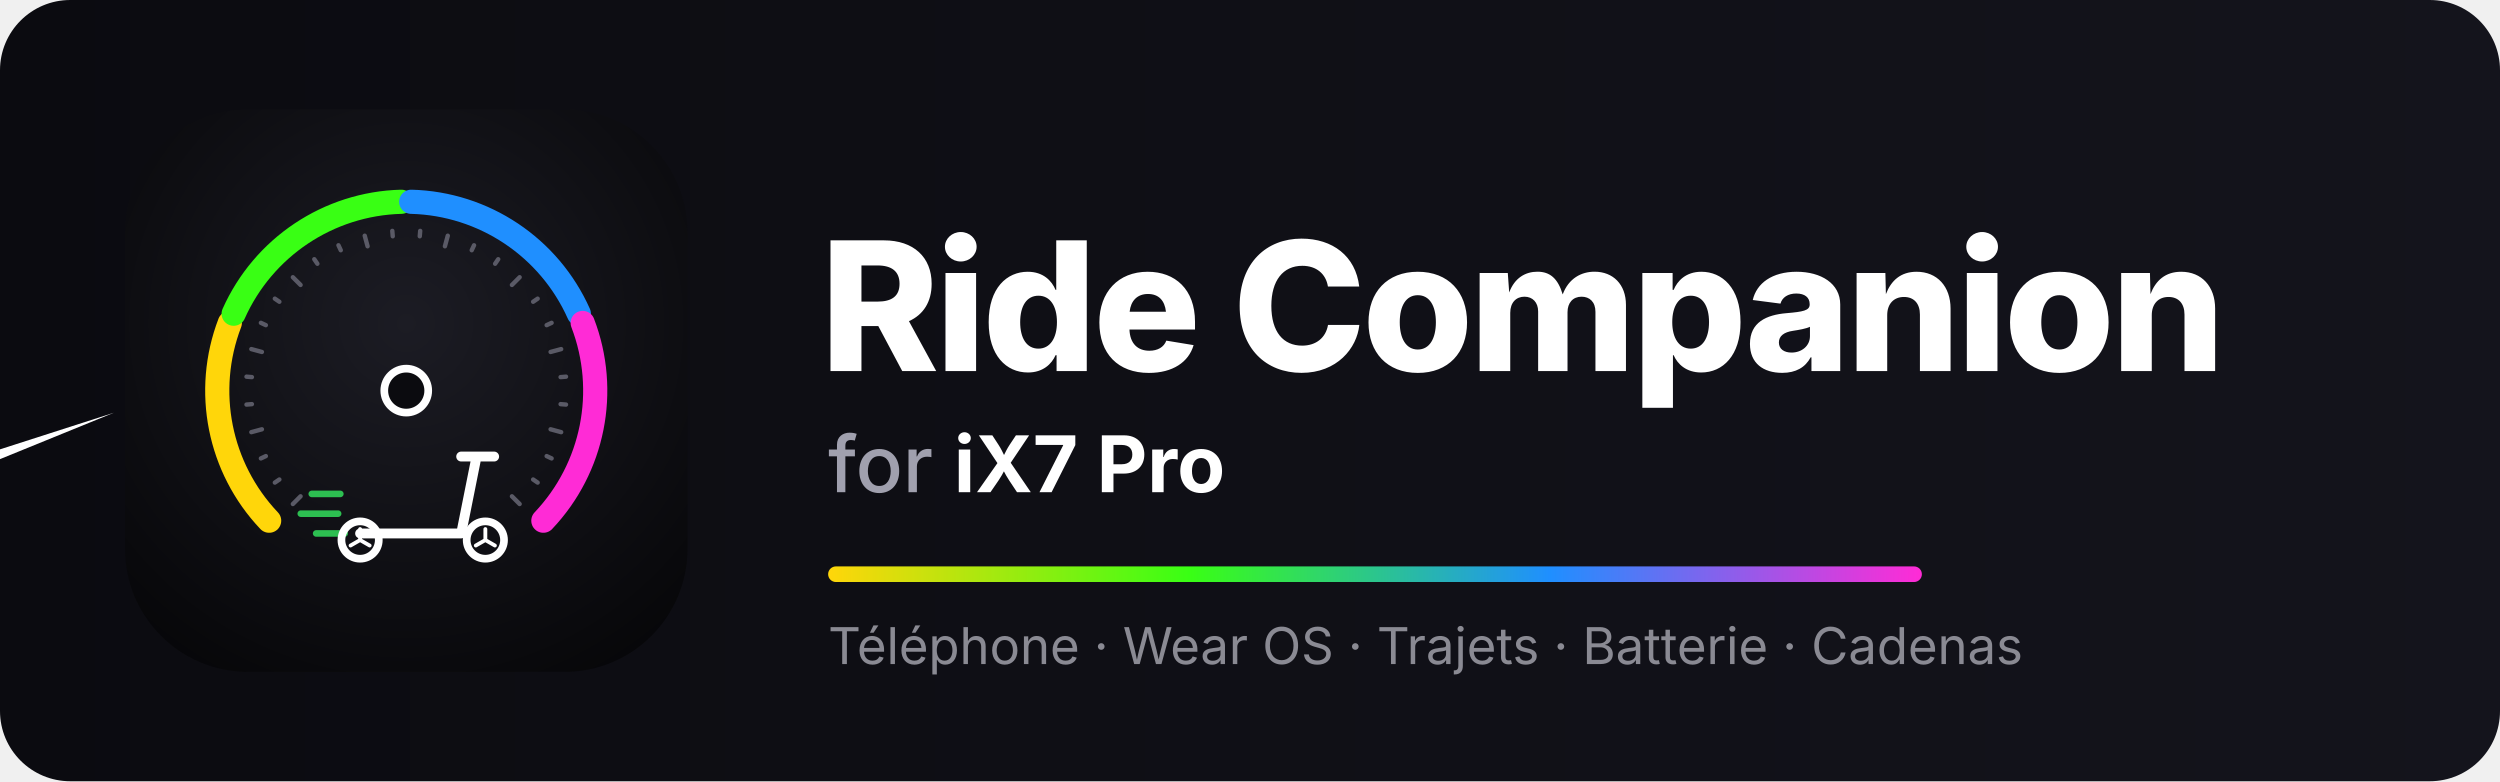
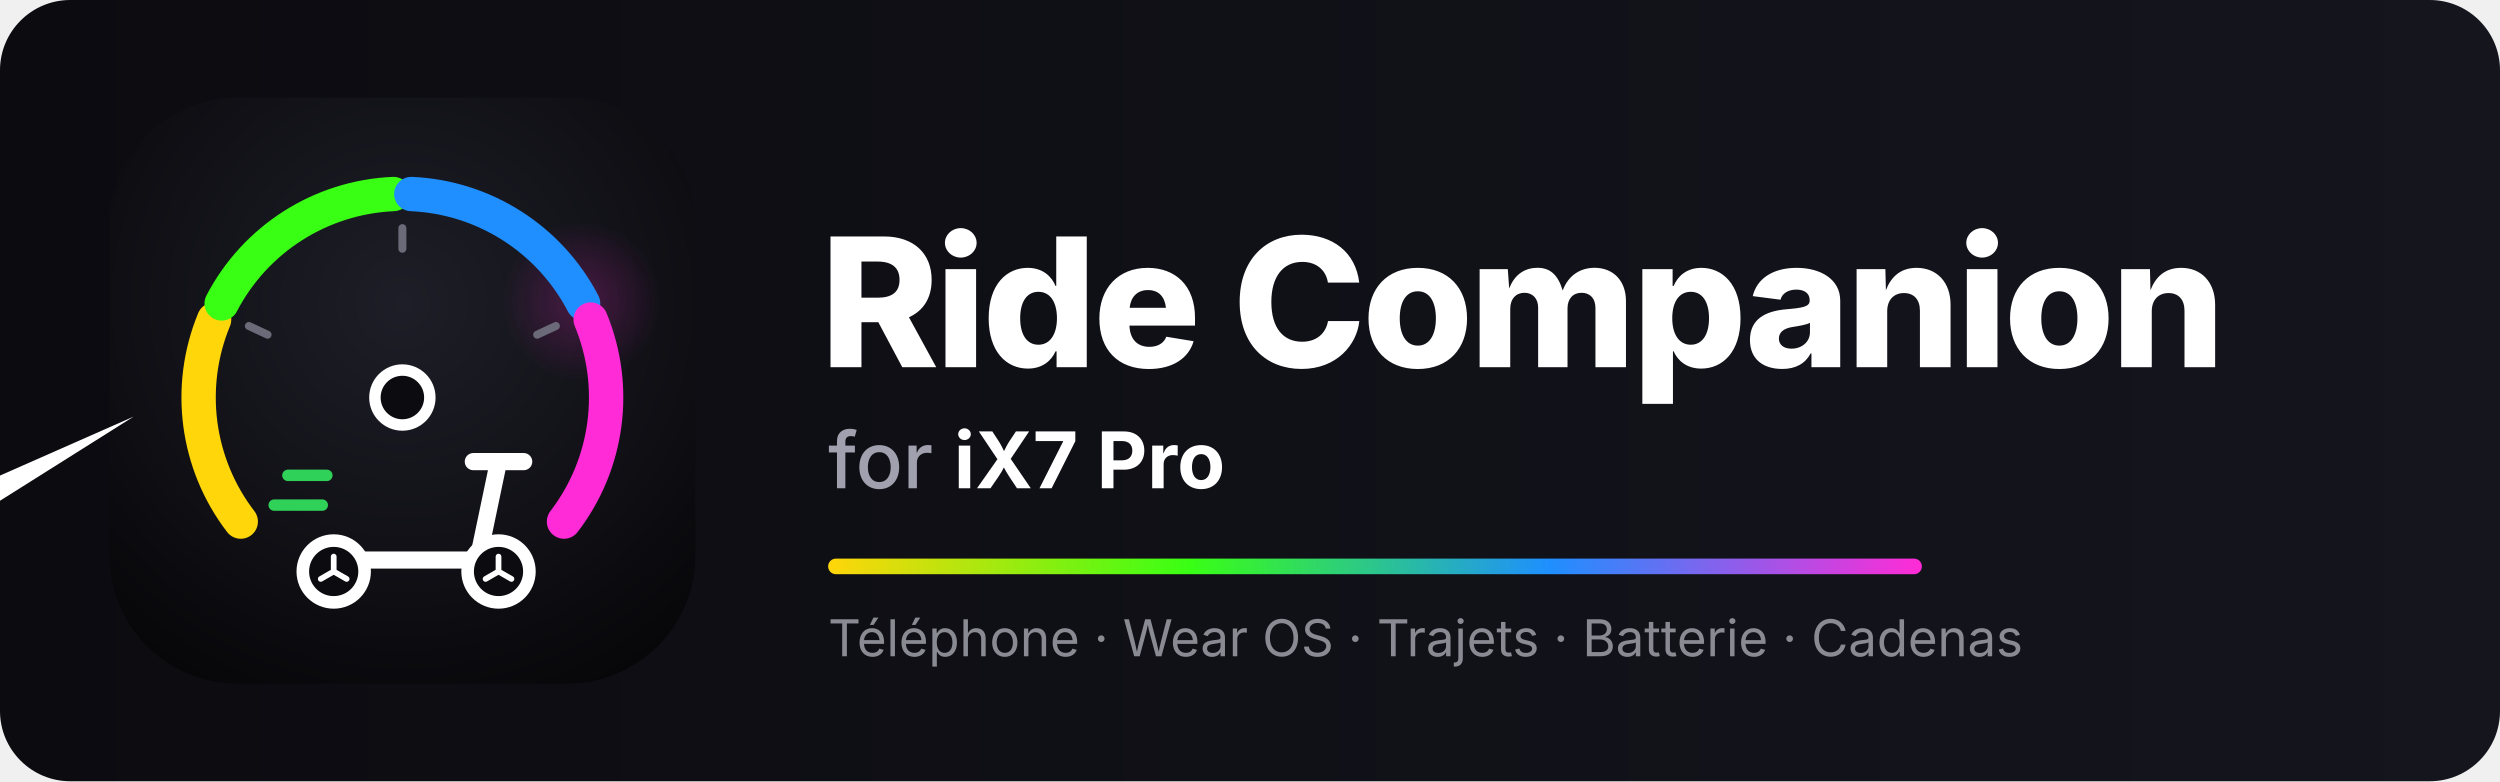
<svg xmlns="http://www.w3.org/2000/svg" viewBox="0 0 1280 400" width="1280" height="400" role="img" aria-label="Ride Companion for iX7 Pro">
  <defs>
    <linearGradient id="bb" x1="0" x2="1">
      <stop offset="0" stop-color="#0B0B10" />
-       <stop offset="1" stop-color="#14141C" />
+       <stop offset="1" stop-color="#15151E" />
    </linearGradient>
    <linearGradient id="mode" x1="0" x2="1">
      <stop offset="0" stop-color="#FFD60A" />
      <stop offset=".33" stop-color="#39FF14" />
      <stop offset=".66" stop-color="#1F8FFF" />
      <stop offset="1" stop-color="#FF2BD6" />
    </linearGradient>
  </defs>
  <rect width="1280" height="400" rx="36" fill="url(#bb)" />
-   <g transform="translate(64 56) scale(.5625)">
+   <g transform="translate(56 50) scale(.586)">
    <style>
-     .seg{fill:none;stroke-width:22;stroke-linecap:round}
-     .ticks line{stroke:#5A5A66;stroke-width:4;stroke-linecap:round}
-     @media (prefers-reduced-motion:no-preference){
-       .anim .seg{stroke-dasharray:1 1;stroke-dashoffset:1;animation:fill 4.8s cubic-bezier(.3,.7,.2,1) infinite}
-       .anim .s1{animation-delay:.12s}.anim .s2{animation-delay:.24s}.anim .s3{animation-delay:.36s}
-       .anim .needle{animation:sweep 4.8s cubic-bezier(.3,.7,.2,1) infinite}
-       .anim .wheel{animation:spin .6s linear infinite}
-       .anim .lines{animation:dash 4.8s ease-in-out infinite}
-     }
-     .needle{transform-origin:256px 256px;transform:rotate(70deg)}
-     @keyframes fill{0%{stroke-dashoffset:1}35%,80%{stroke-dashoffset:0}100%{stroke-dashoffset:1}}
-     @keyframes sweep{0%{transform:rotate(-135deg)}30%{transform:rotate(118deg)}42%{transform:rotate(62deg)}50%,80%{transform:rotate(70deg)}100%{transform:rotate(-135deg)}}
-     @keyframes spin{to{transform:rotate(360deg)}}
-     @keyframes dash{0%,20%{opacity:0;transform:translateX(30px)}40%,80%{opacity:1;transform:translateX(0)}100%{opacity:0;transform:translateX(-20px)}}
-     </style>
+   .seg{fill:none;stroke-width:30;stroke-linecap:round}
+   .tk line{stroke:#6A6A78;stroke-width:7;stroke-linecap:round}
+   .needle{transform-origin:256px 262px;transform:rotate(62deg)}
+   @media (prefers-reduced-motion:no-preference){
+     .b .seg{stroke-dasharray:1 1;stroke-dashoffset:1;animation:fill-b 5s cubic-bezier(.3,.7,.2,1) infinite}
+     .b .s1{animation-delay:.1s}.b .s2{animation-delay:.2s}.b .s3{animation-delay:.3s}
+     .b .needle{animation:sweep-b 5s cubic-bezier(.3,.7,.2,1) infinite}
+     .b .wheel{animation:spin-b .5s linear infinite}
+     .b .lines path{animation:dash-b 5s ease-in-out infinite}
+     .b .glow{animation:glow-b 5s ease-in-out infinite}
+   }
+   @keyframes fill-b{0%{stroke-dashoffset:1}32%,82%{stroke-dashoffset:0}100%{stroke-dashoffset:1}}
+   @keyframes sweep-b{0%{transform:rotate(-130deg)}28%{transform:rotate(112deg)}40%{transform:rotate(54deg)}48%,82%{transform:rotate(62deg)}100%{transform:rotate(-130deg)}}
+   @keyframes spin-b{to{transform:rotate(360deg)}}
+   @keyframes dash-b{0%,18%{opacity:0;transform:translateX(40px)}36%,82%{opacity:1;transform:translateX(0)}100%{opacity:0;transform:translateX(-30px)}}
+   @keyframes glow-b{0%,20%{opacity:.1}40%,82%{opacity:.35}100%{opacity:.1}}
+ </style>
    <defs>
-       <radialGradient id="bg" cx="50%" cy="38%" r="75%">
-         <stop offset="0" stop-color="#1C1C24" />
-         <stop offset="1" stop-color="#060608" />
+       <radialGradient id="bg-b" cx="50%" cy="35%" r="80%">
+         <stop offset="0" stop-color="#1E1E28" />
+         <stop offset="1" stop-color="#050507" />
+       </radialGradient>
+       <radialGradient id="gl-b" cx="50%" cy="50%" r="50%">
+         <stop offset="0" stop-color="#FF2BD6" stop-opacity=".9" />
+         <stop offset="1" stop-color="#FF2BD6" stop-opacity="0" />
      </radialGradient>
    </defs>
-     <rect width="512" height="512" rx="112" fill="url(#bg)" />
-     <g class="anim">
-       <g class="ticks">
-         <line x1="152.8" y1="359.2" x2="159.8" y2="352.2" />
-         <line x1="136.4" y1="339.7" x2="140.5" y2="336.9" />
-         <line x1="123.7" y1="317.7" x2="128.2" y2="315.6" />
-         <line x1="115.0" y1="293.8" x2="124.6" y2="291.2" />
-         <line x1="110.6" y1="268.7" x2="115.5" y2="268.3" />
-         <line x1="110.6" y1="243.3" x2="115.5" y2="243.7" />
-         <line x1="115.0" y1="218.2" x2="124.6" y2="220.8" />
-         <line x1="123.7" y1="194.3" x2="128.2" y2="196.4" />
-         <line x1="136.4" y1="172.3" x2="140.5" y2="175.1" />
-         <line x1="152.8" y1="152.8" x2="159.8" y2="159.8" />
-         <line x1="172.3" y1="136.4" x2="175.1" y2="140.5" />
-         <line x1="194.3" y1="123.7" x2="196.4" y2="128.2" />
-         <line x1="218.2" y1="115.0" x2="220.8" y2="124.6" />
-         <line x1="243.3" y1="110.6" x2="243.7" y2="115.5" />
-         <line x1="268.7" y1="110.6" x2="268.3" y2="115.5" />
-         <line x1="293.8" y1="115.0" x2="291.2" y2="124.6" />
-         <line x1="317.7" y1="123.7" x2="315.6" y2="128.2" />
-         <line x1="339.7" y1="136.4" x2="336.9" y2="140.5" />
-         <line x1="359.2" y1="152.8" x2="352.2" y2="159.8" />
-         <line x1="375.6" y1="172.3" x2="371.5" y2="175.1" />
-         <line x1="388.3" y1="194.3" x2="383.8" y2="196.4" />
-         <line x1="397.0" y1="218.2" x2="387.4" y2="220.8" />
-         <line x1="401.4" y1="243.3" x2="396.5" y2="243.7" />
-         <line x1="401.4" y1="268.7" x2="396.5" y2="268.3" />
-         <line x1="397.0" y1="293.8" x2="387.4" y2="291.2" />
-         <line x1="388.3" y1="317.7" x2="383.8" y2="315.6" />
-         <line x1="375.6" y1="339.7" x2="371.5" y2="336.9" />
-         <line x1="359.2" y1="359.2" x2="352.2" y2="352.2" />
+     <rect width="512" height="512" rx="112" fill="url(#bg-b)" />
+     <g class="b">
+       <circle class="glow" cx="413" cy="178" r="70" fill="url(#gl-b)" opacity=".25" />
+       <g class="tk">
+         <line x1="121.9" y1="199.5" x2="138.2" y2="207.1" />
+         <line x1="256.0" y1="114.0" x2="256.0" y2="132.0" />
+         <line x1="390.1" y1="199.5" x2="373.8" y2="207.1" />
      </g>
-       <path class="seg s0" d="M131.2 374.4 A172 172 0 0 1 95.4 194.4" stroke="#FFD60A" pathLength="1" />
-       <path class="seg s1" d="M98.9 186.0 A172 172 0 0 1 251.5 84.1" stroke="#39FF14" pathLength="1" />
-       <path class="seg s2" d="M260.5 84.1 A172 172 0 0 1 413.1 186.0" stroke="#1F8FFF" pathLength="1" />
-       <path class="seg s3" d="M416.6 194.4 A172 172 0 0 1 380.8 374.4" stroke="#FF2BD6" pathLength="1" />
+       <path class="seg s0" d="M114.8 370.4 A178 178 0 0 1 91.5 193.9" stroke="#FFD60A" pathLength="1" />
+       <path class="seg s1" d="M98.1 179.8 A178 178 0 0 1 248.2 84.2" stroke="#39FF14" pathLength="1" />
+       <path class="seg s2" d="M263.8 84.2 A178 178 0 0 1 413.9 179.8" stroke="#1F8FFF" pathLength="1" />
+       <path class="seg s3" d="M420.5 193.9 A178 178 0 0 1 397.2 370.4" stroke="#FF2BD6" pathLength="1" />
      <g class="needle">
-         <path d="M250 262 L256 104 L262 262 Z" fill="#fff" />
+         <path d="M245 262 L256 112 L267 262 Z" fill="#fff" />
      </g>
-       <circle cx="256" cy="256" r="20" fill="#0B0B0F" stroke="#fff" stroke-width="7" />
-       <g class="lines" stroke="#30D158" stroke-width="6" stroke-linecap="round" opacity=".9">
-         <path d="M170 350H196M160 368H194M174 386H200" />
+       <circle cx="256" cy="262" r="24" fill="#0B0B10" stroke="#fff" stroke-width="10" />
+       <g class="lines" stroke="#30D158" stroke-width="10" stroke-linecap="round">
+         <path d="M156 330H190" />
+         <path d="M144 356H186" />
      </g>
-       <g>
-         <path d="M214 386 H306 L320 316 M306 316 H336" fill="none" stroke="#fff" stroke-width="9" stroke-linecap="round" stroke-linejoin="round" />
-         <g class="wheel w1" style="transform-origin:214px 392px">
-           <circle cx="214" cy="392" r="17" fill="none" stroke="#fff" stroke-width="7" />
-           <path d="M214 392L214.0 382.0M214 392L222.7 397.0M214 392L205.3 397.0" stroke="#fff" stroke-width="3.5" stroke-linecap="round" />
-         </g>
-         <g class="wheel w2" style="transform-origin:328px 392px">
-           <circle cx="328" cy="392" r="17" fill="none" stroke="#fff" stroke-width="7" />
-           <path d="M328 392L328.0 382.0M328 392L336.7 397.0M328 392L319.3 397.0" stroke="#fff" stroke-width="3.5" stroke-linecap="round" />
-         </g>
+       <path d="M196 404 H322 L340 318 M318 318 H362" fill="none" stroke="#fff" stroke-width="15" stroke-linecap="round" stroke-linejoin="round" />
+       <g class="wheel w1" style="transform-origin:196px 414px">
+         <circle cx="196" cy="414" r="27" fill="#0B0B10" stroke="#fff" stroke-width="11" />
+         <path d="M196 414L196.0 401.0M196 414L207.3 420.5M196 414L184.7 420.5" stroke="#fff" stroke-width="5" stroke-linecap="round" />
+       </g>
+       <g class="wheel w2" style="transform-origin:340px 414px">
+         <circle cx="340" cy="414" r="27" fill="#0B0B10" stroke="#fff" stroke-width="11" />
+         <path d="M340 414L340.0 401.0M340 414L351.3 420.5M340 414L328.7 420.5" stroke="#fff" stroke-width="5" stroke-linecap="round" />
      </g>
    </g>
  </g>
  <g font-family="Inter,Segoe UI,Roboto,Helvetica,Arial,sans-serif">
-     <text x="420" y="190" font-size="92" font-weight="800" fill="#FFFFFF" letter-spacing="-2">Ride Companion</text>
-     <text x="424" y="252" font-size="40" font-weight="500" fill="#A0A0AE">for <tspan fill="#FFFFFF" font-weight="700">iX7 Pro</tspan>
+     <text x="420" y="188" font-size="92" font-weight="800" fill="#FFFFFF" letter-spacing="-2">Ride Companion</text>
+     <text x="424" y="250" font-size="40" font-weight="500" fill="#A0A0AE">for <tspan fill="#FFFFFF" font-weight="700">iX7 Pro</tspan>
    </text>
-     <rect x="424" y="290" width="560" height="8" rx="4" fill="url(#mode)" />
-     <text x="424" y="340" font-size="26" fill="#8A8A93">Téléphone · Wear OS · Trajets · Batterie · Cadenas</text>
+     <rect x="424" y="286" width="560" height="8" rx="4" fill="url(#mode)" />
+     <text x="424" y="336" font-size="26" fill="#8A8A93">Téléphone · Wear OS · Trajets · Batterie · Cadenas</text>
  </g>
</svg>
